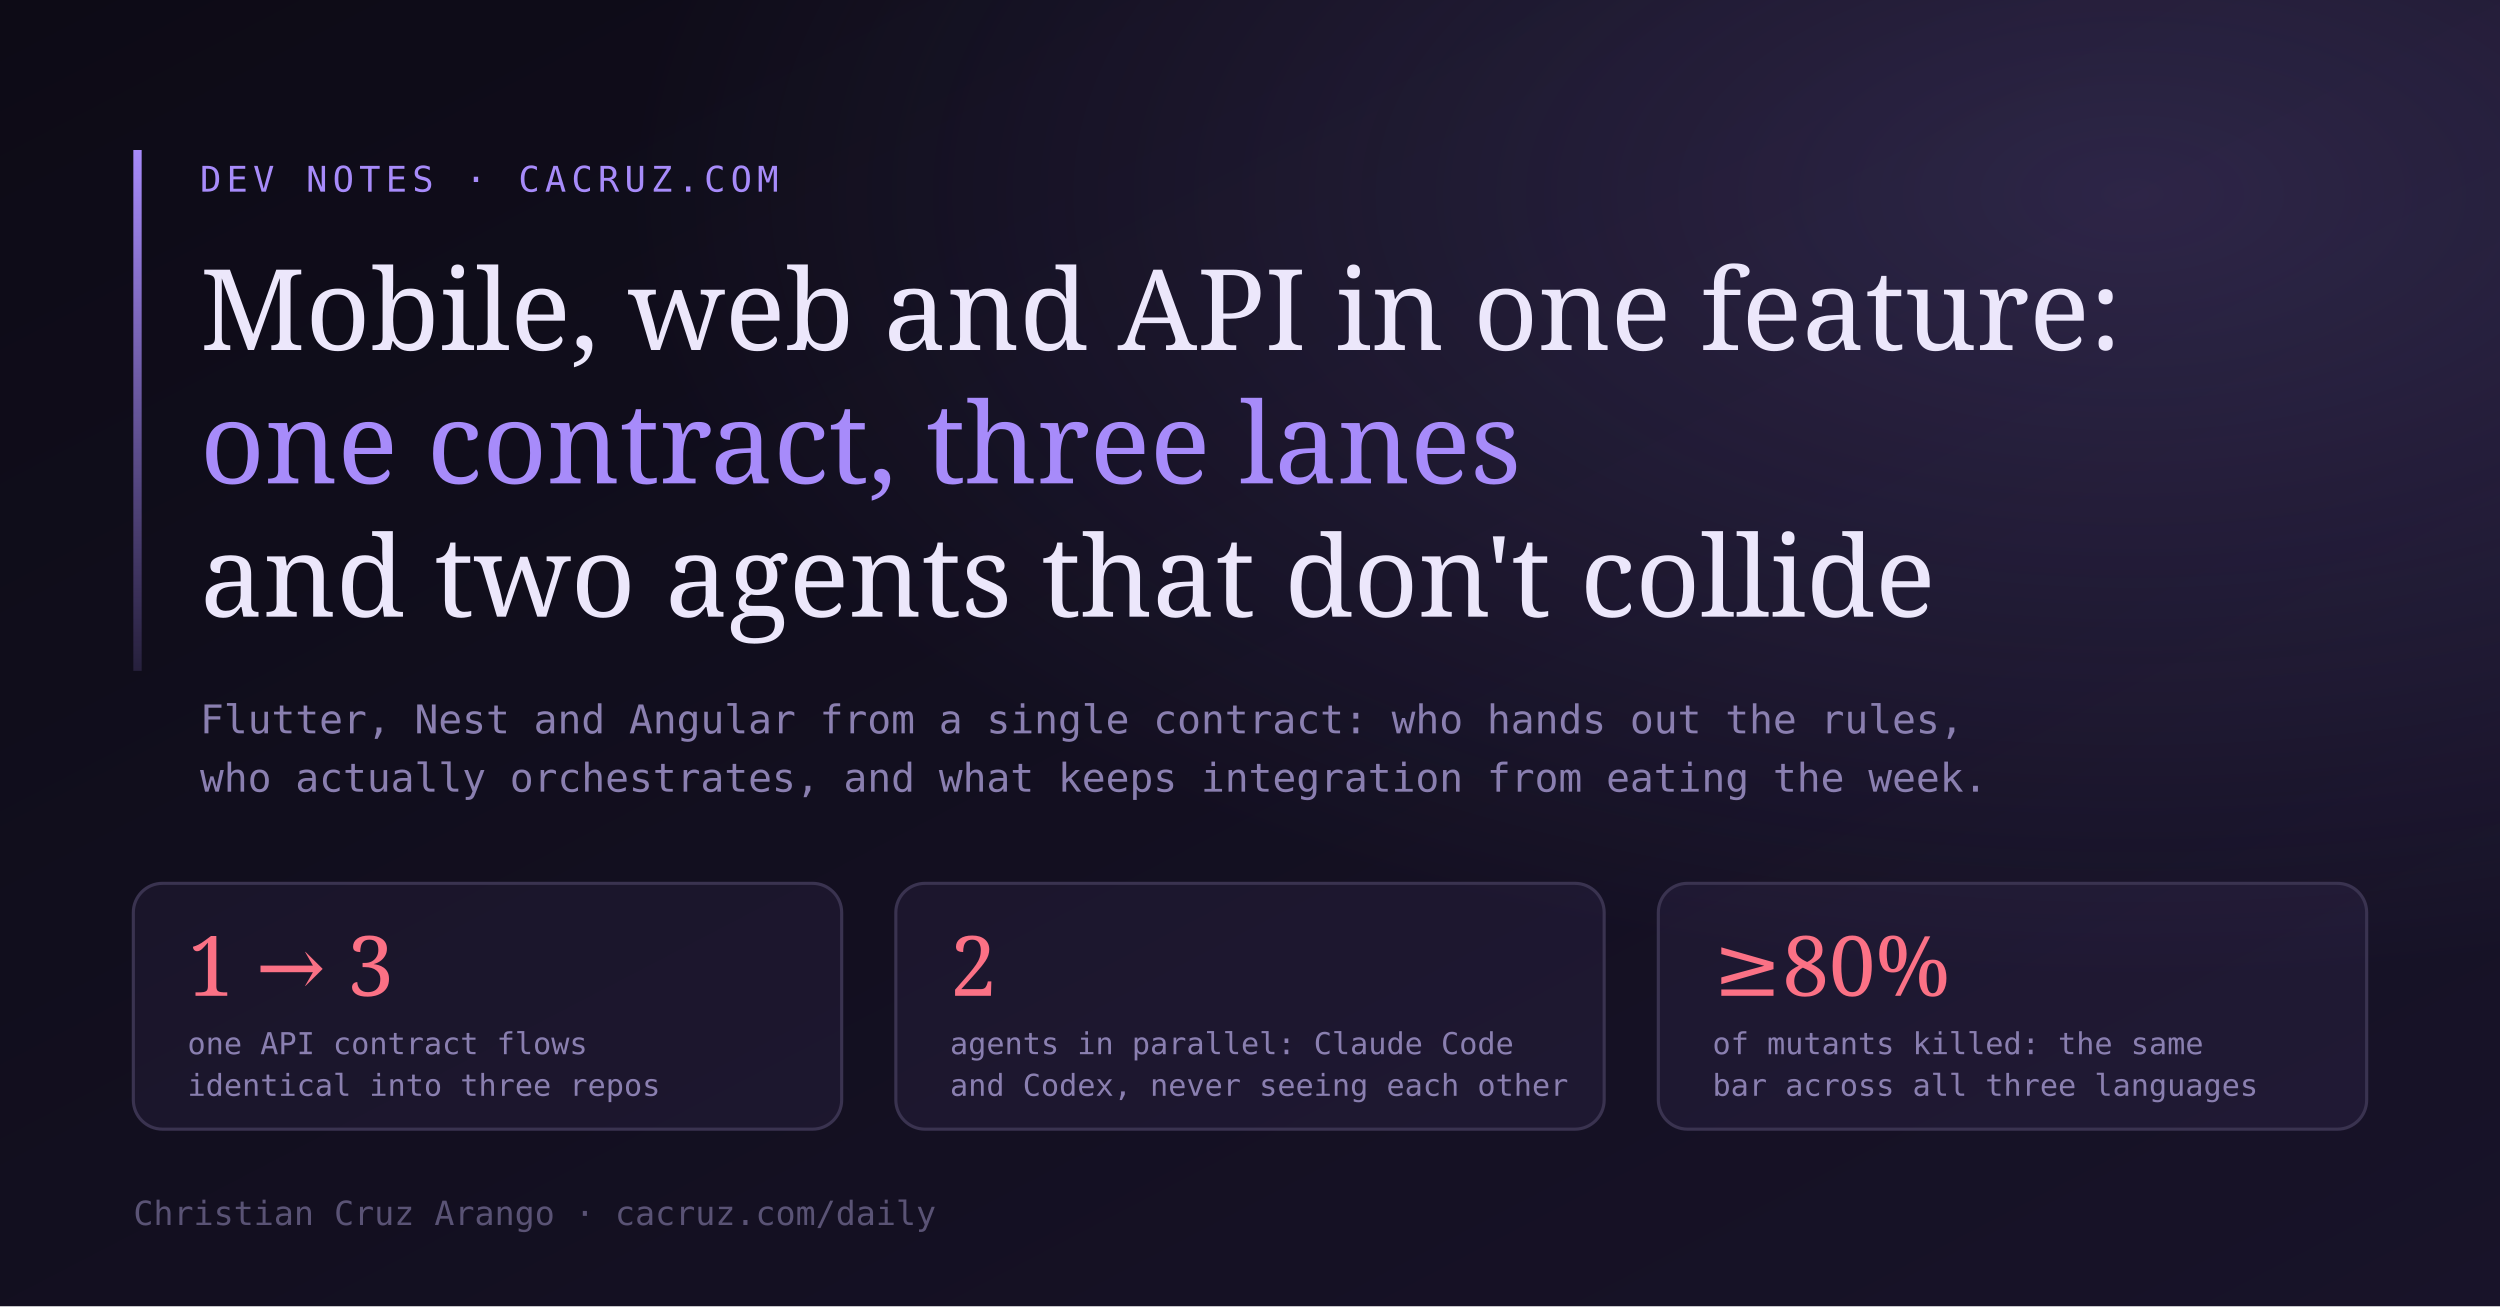
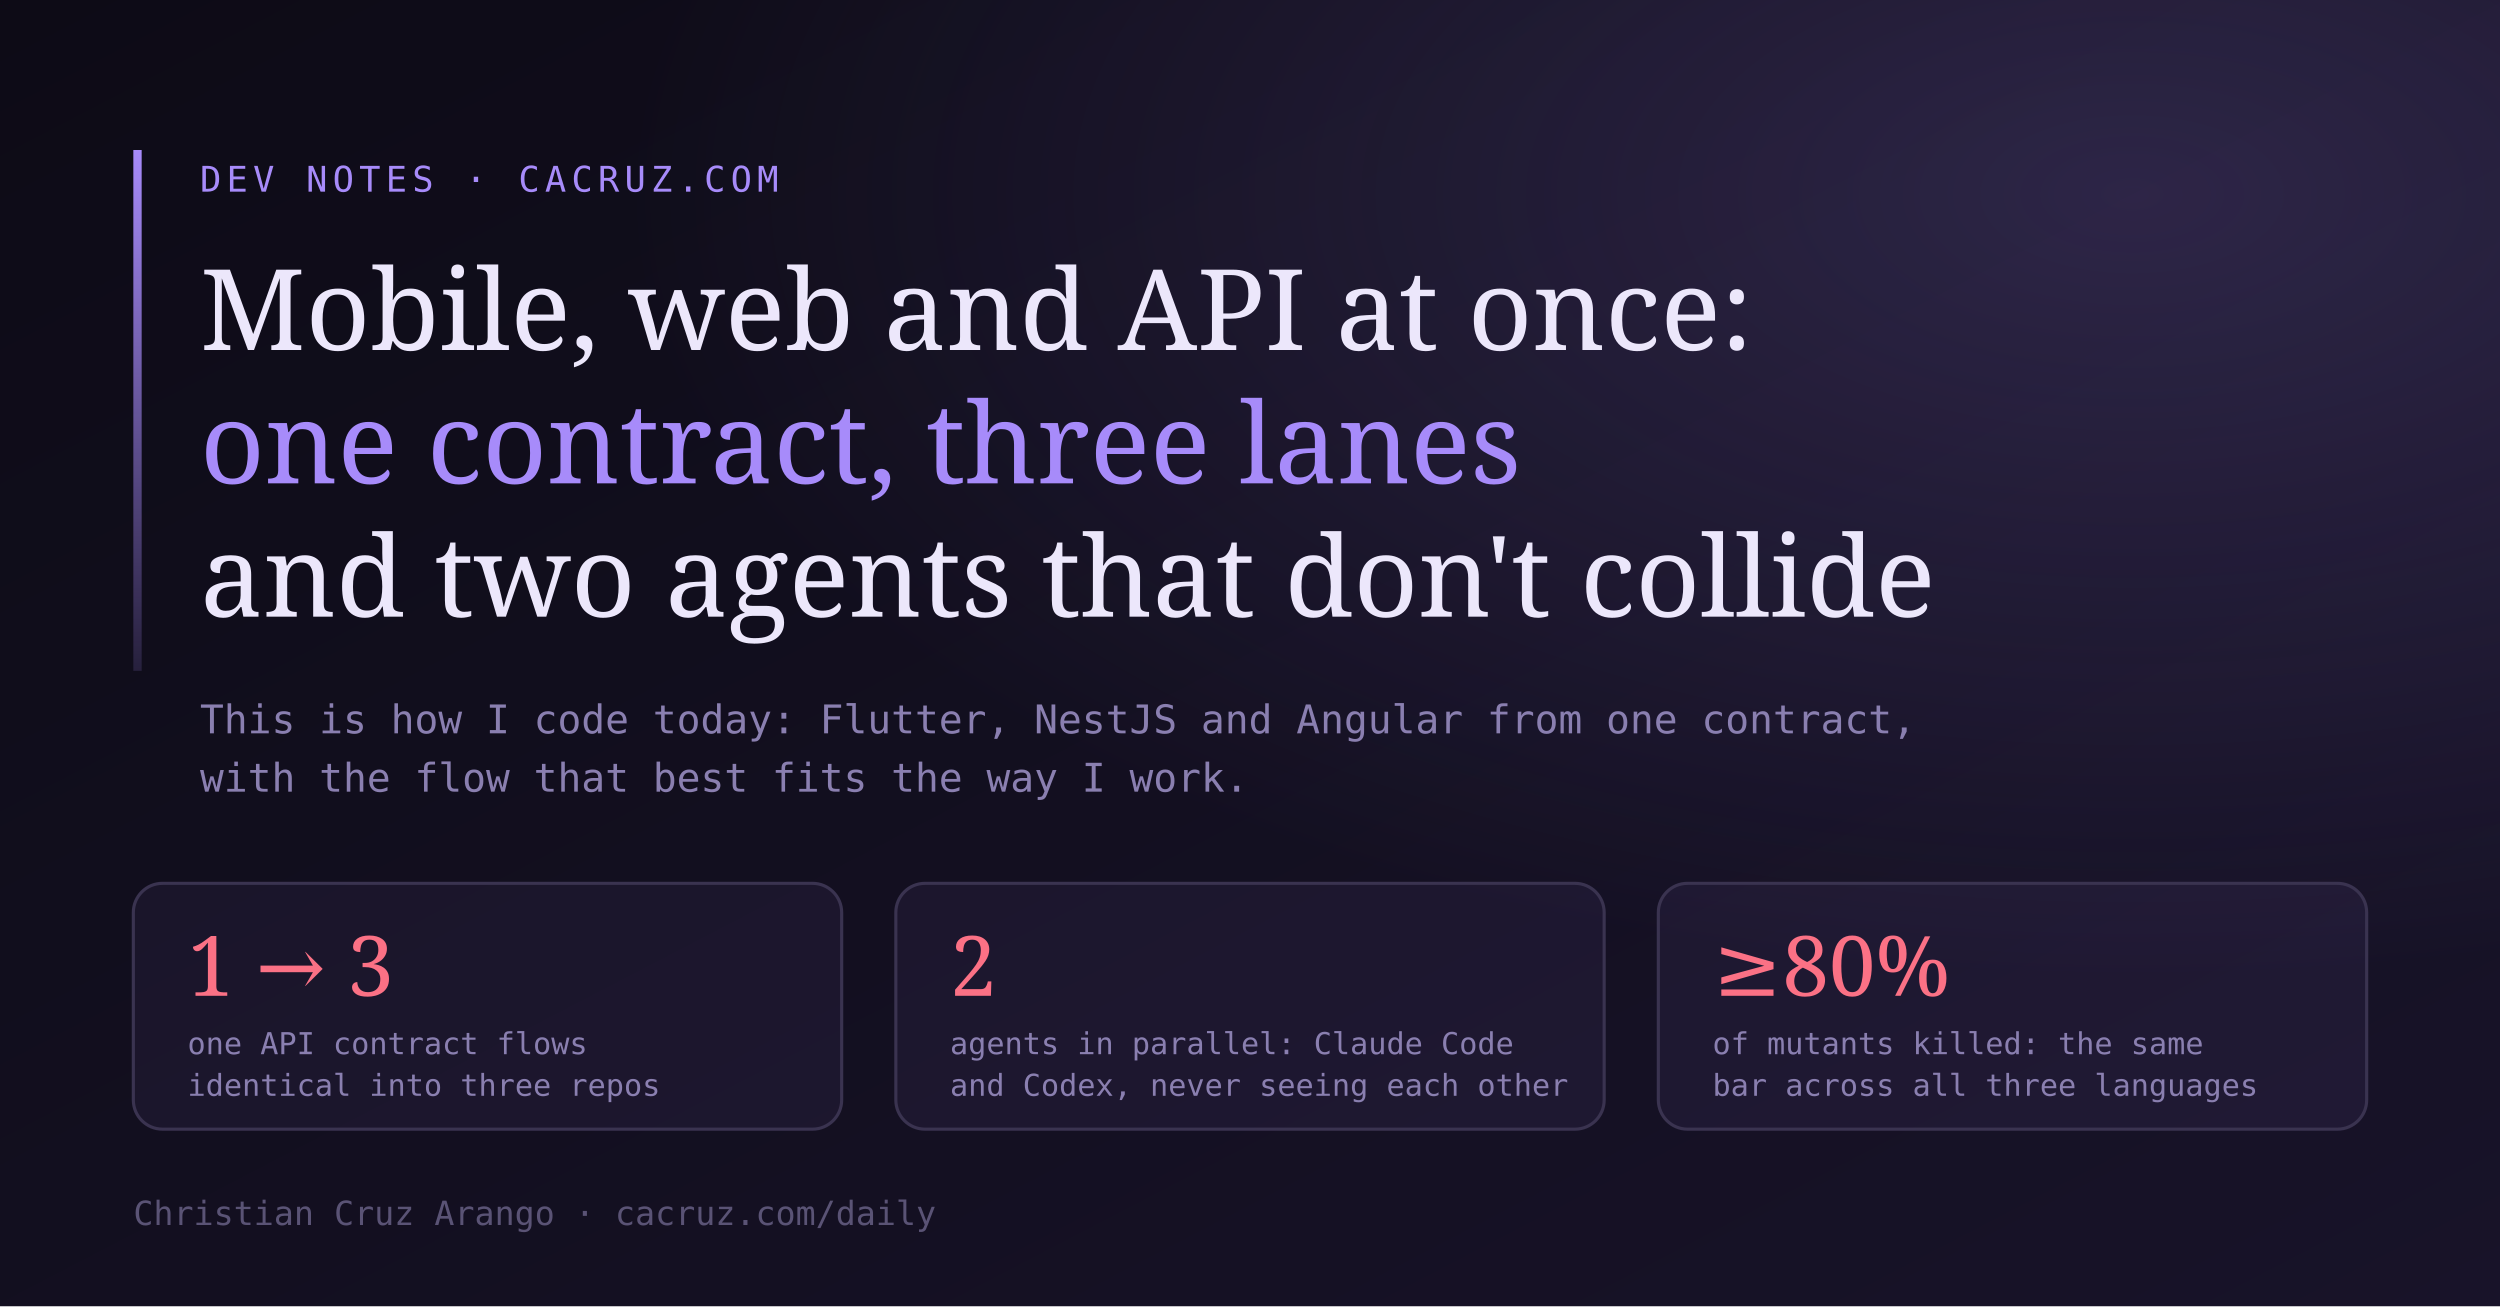
<svg xmlns="http://www.w3.org/2000/svg" width="1200" height="627" viewBox="0 0 1200 627" role="img" aria-label="Mobile, web and API in one feature: one contract, three lanes and two agents that don't collide">
  <defs>
    <linearGradient id="bg" x1="0" y1="0" x2="1" y2="1">
      <stop offset="0" stop-color="#0d0b16" />
      <stop offset="1" stop-color="#181329" />
    </linearGradient>
    <linearGradient id="rule" x1="0" y1="0" x2="0" y2="1">
      <stop offset="0" stop-color="#a78bfa" />
      <stop offset="1" stop-color="#a78bfa" stop-opacity=".15" />
    </linearGradient>
    <radialGradient id="glow" cx="0.85" cy="0.15" r="0.6">
      <stop offset="0" stop-color="#a78bfa" stop-opacity=".18" />
      <stop offset="1" stop-color="#a78bfa" stop-opacity="0" />
    </radialGradient>
  </defs>
  <rect width="1200" height="627" fill="url(#bg)" />
  <rect width="1200" height="627" fill="url(#glow)" />
  <rect x="64" y="72" width="4" height="250" fill="url(#rule)" />
  <text x="96" y="92" font-family="Consolas, ui-monospace, monospace" font-size="17" letter-spacing="2.5" fill="#a78bfa">DEV NOTES · CACRUZ.COM</text>
-   <text x="96" y="168" font-family="Georgia, serif" font-size="54" fill="#ece7fb">Mobile, web and API in one feature:</text>
+   <text x="96" y="168" font-family="Georgia, serif" font-size="54" fill="#ece7fb">Mobile, web and API at once:</text>
  <text x="96" y="232" font-family="Georgia, serif" font-size="54" fill="#a78bfa">one contract, three lanes</text>
  <text x="96" y="296" font-family="Georgia, serif" font-size="54" fill="#ece7fb">and two agents that don't collide</text>
-   <text x="96" y="352" font-family="Consolas, ui-monospace, monospace" font-size="19" fill="#8a7fb0">Flutter, Nest and Angular from a single contract: who hands out the rules,</text>
-   <text x="96" y="380" font-family="Consolas, ui-monospace, monospace" font-size="19" fill="#8a7fb0">who actually orchestrates, and what keeps integration from eating the week.</text>
+   <text x="96" y="352" font-family="Consolas, ui-monospace, monospace" font-size="19" fill="#8a7fb0">This is how I code today: Flutter, NestJS and Angular from one contract,</text>
+   <text x="96" y="380" font-family="Consolas, ui-monospace, monospace" font-size="19" fill="#8a7fb0">with the flow that best fits the way I work.</text>
  <g>
    <rect x="64" y="424" width="340" height="118" rx="14" fill="#a78bfa" fill-opacity=".06" stroke="#3a3350" stroke-width="1.5" />
    <text x="90" y="478" font-family="Georgia, serif" font-size="40" fill="#fb7185">1 → 3</text>
    <text x="90" y="506" font-family="Consolas, ui-monospace, monospace" font-size="14.5" fill="#8a7fb0">one API contract flows</text>
    <text x="90" y="526" font-family="Consolas, ui-monospace, monospace" font-size="14.5" fill="#8a7fb0">identical into three repos</text>
    <rect x="430" y="424" width="340" height="118" rx="14" fill="#a78bfa" fill-opacity=".06" stroke="#3a3350" stroke-width="1.5" />
    <text x="456" y="478" font-family="Georgia, serif" font-size="40" fill="#fb7185">2</text>
    <text x="456" y="506" font-family="Consolas, ui-monospace, monospace" font-size="14.5" fill="#8a7fb0">agents in parallel: Claude Code</text>
    <text x="456" y="526" font-family="Consolas, ui-monospace, monospace" font-size="14.5" fill="#8a7fb0">and Codex, never seeing each other</text>
    <rect x="796" y="424" width="340" height="118" rx="14" fill="#a78bfa" fill-opacity=".06" stroke="#3a3350" stroke-width="1.5" />
    <text x="822" y="478" font-family="Georgia, serif" font-size="40" fill="#fb7185">≥80%</text>
    <text x="822" y="506" font-family="Consolas, ui-monospace, monospace" font-size="14.5" fill="#8a7fb0">of mutants killed: the same</text>
    <text x="822" y="526" font-family="Consolas, ui-monospace, monospace" font-size="14.5" fill="#8a7fb0">bar across all three languages</text>
  </g>
  <text x="64" y="588" font-family="Consolas, ui-monospace, monospace" font-size="16" fill="#5a5375">Christian Cruz Arango · cacruz.com/daily</text>
</svg>
